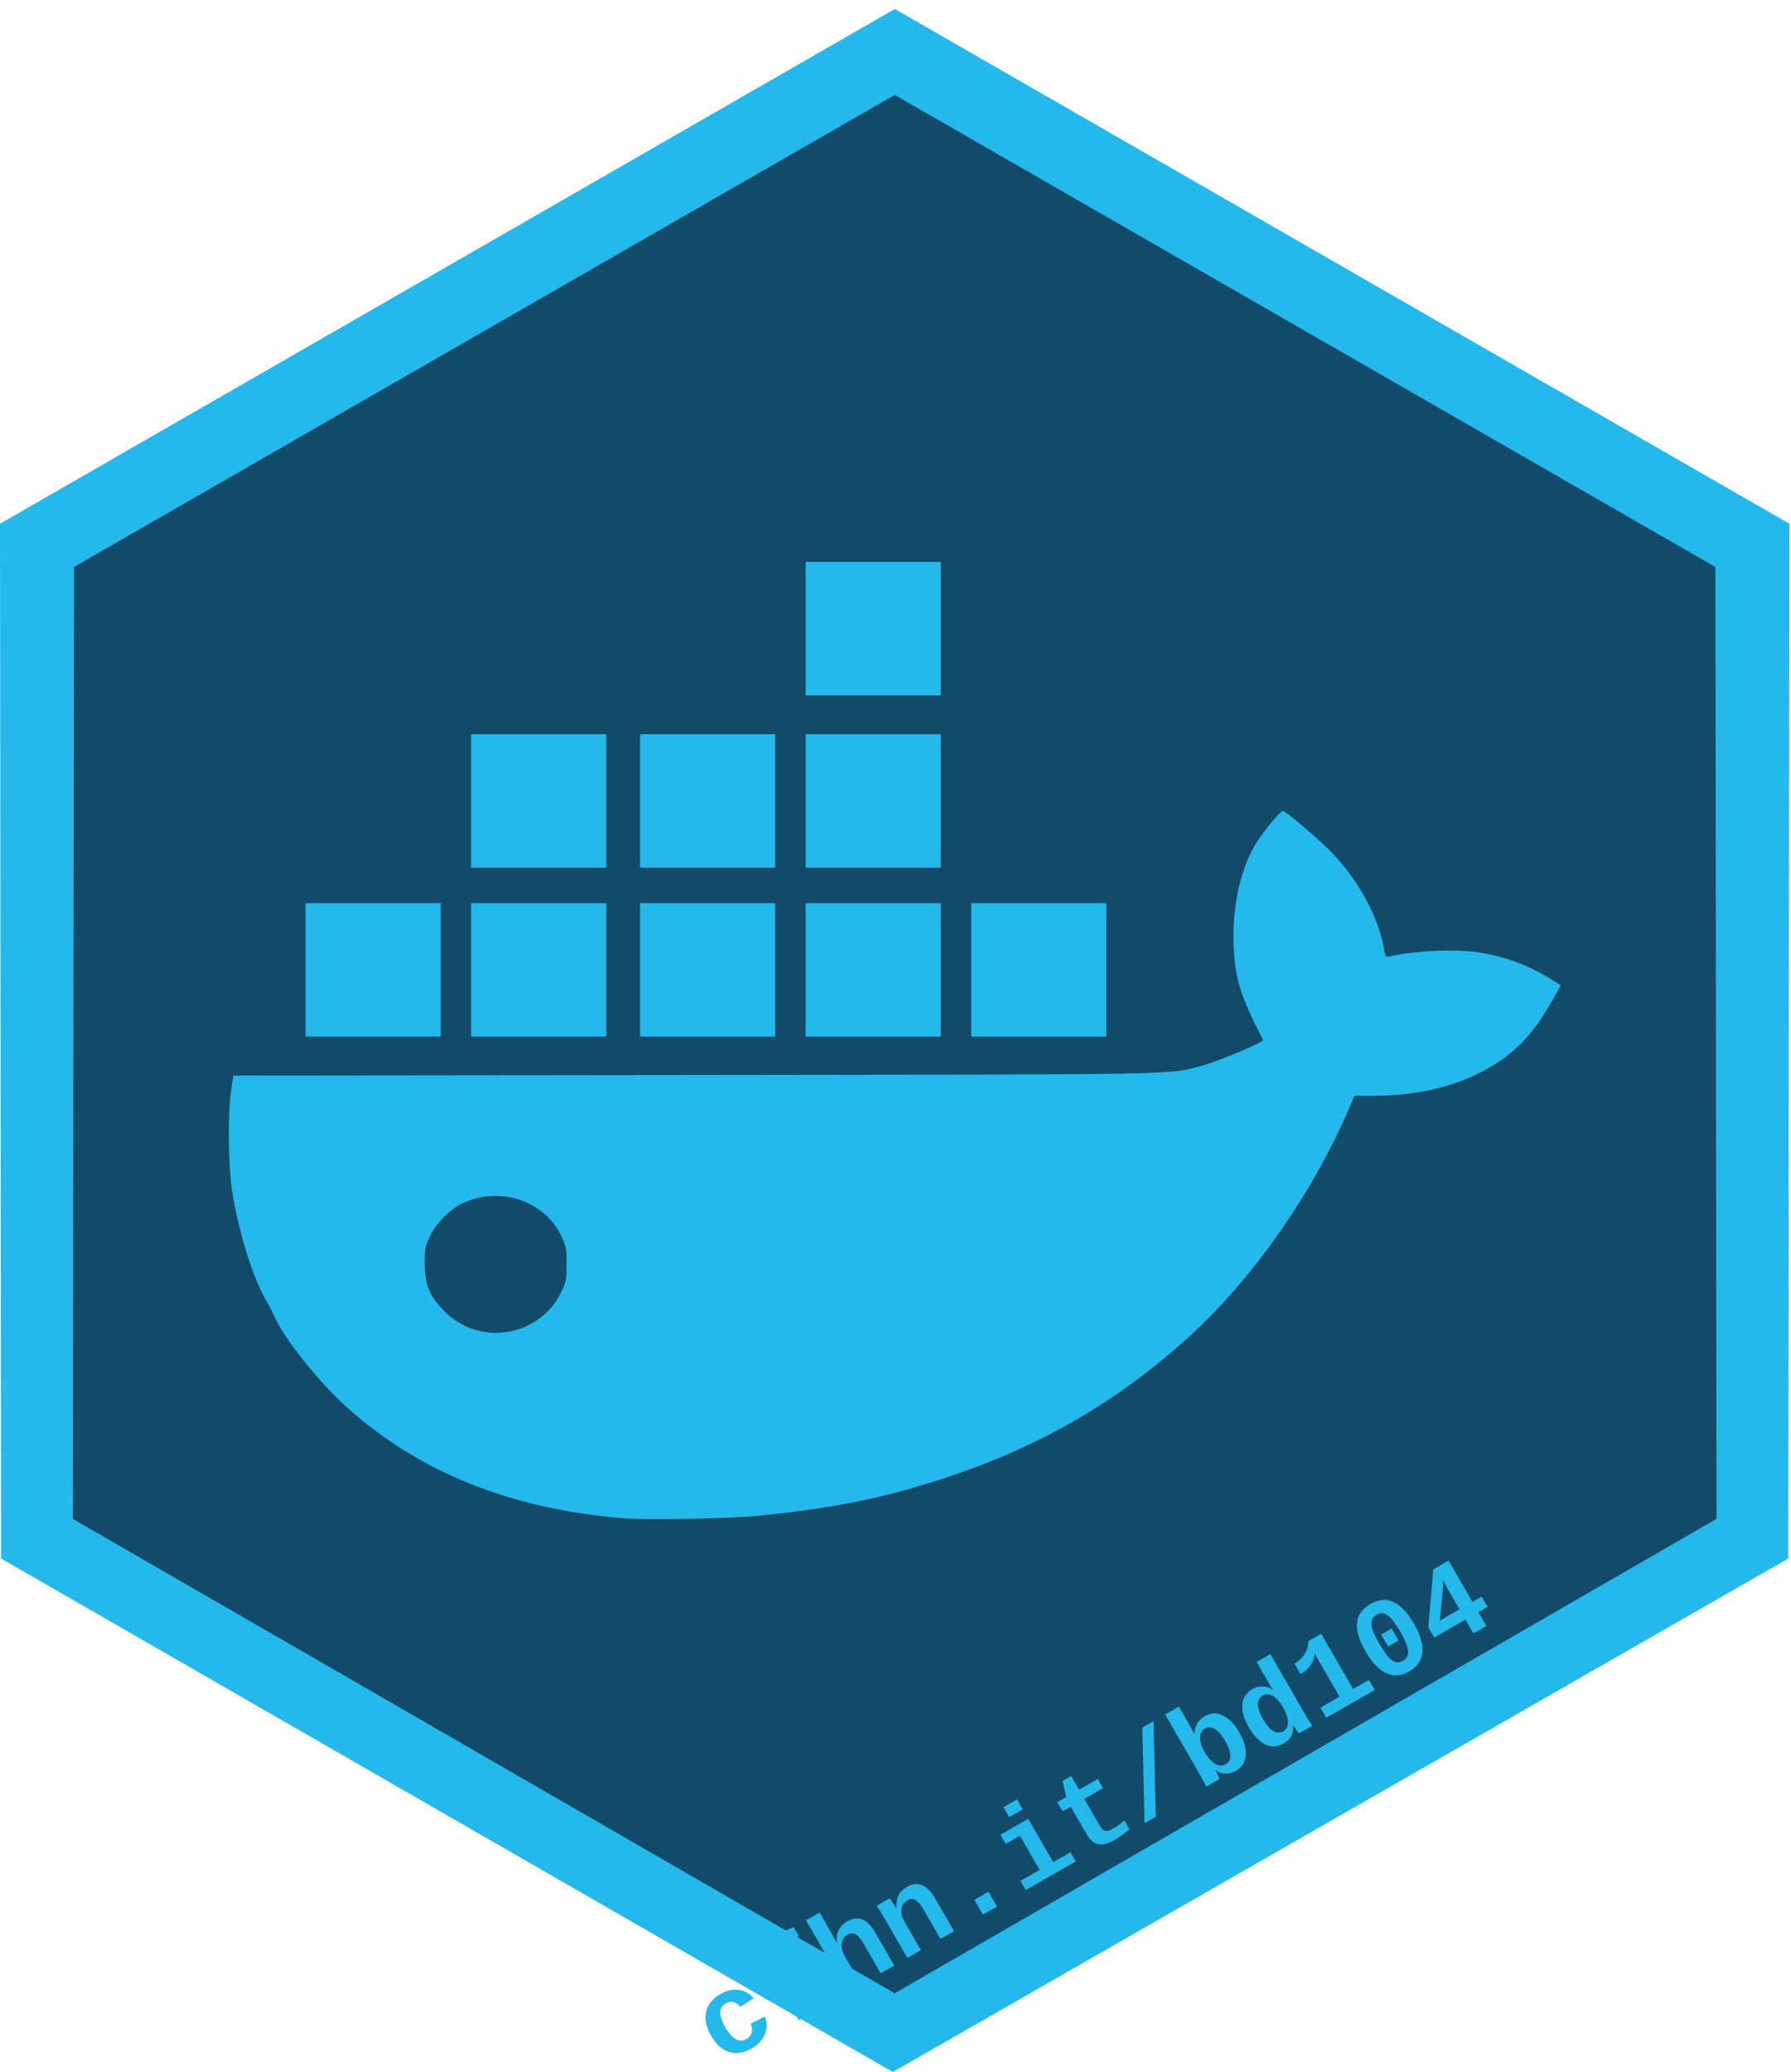
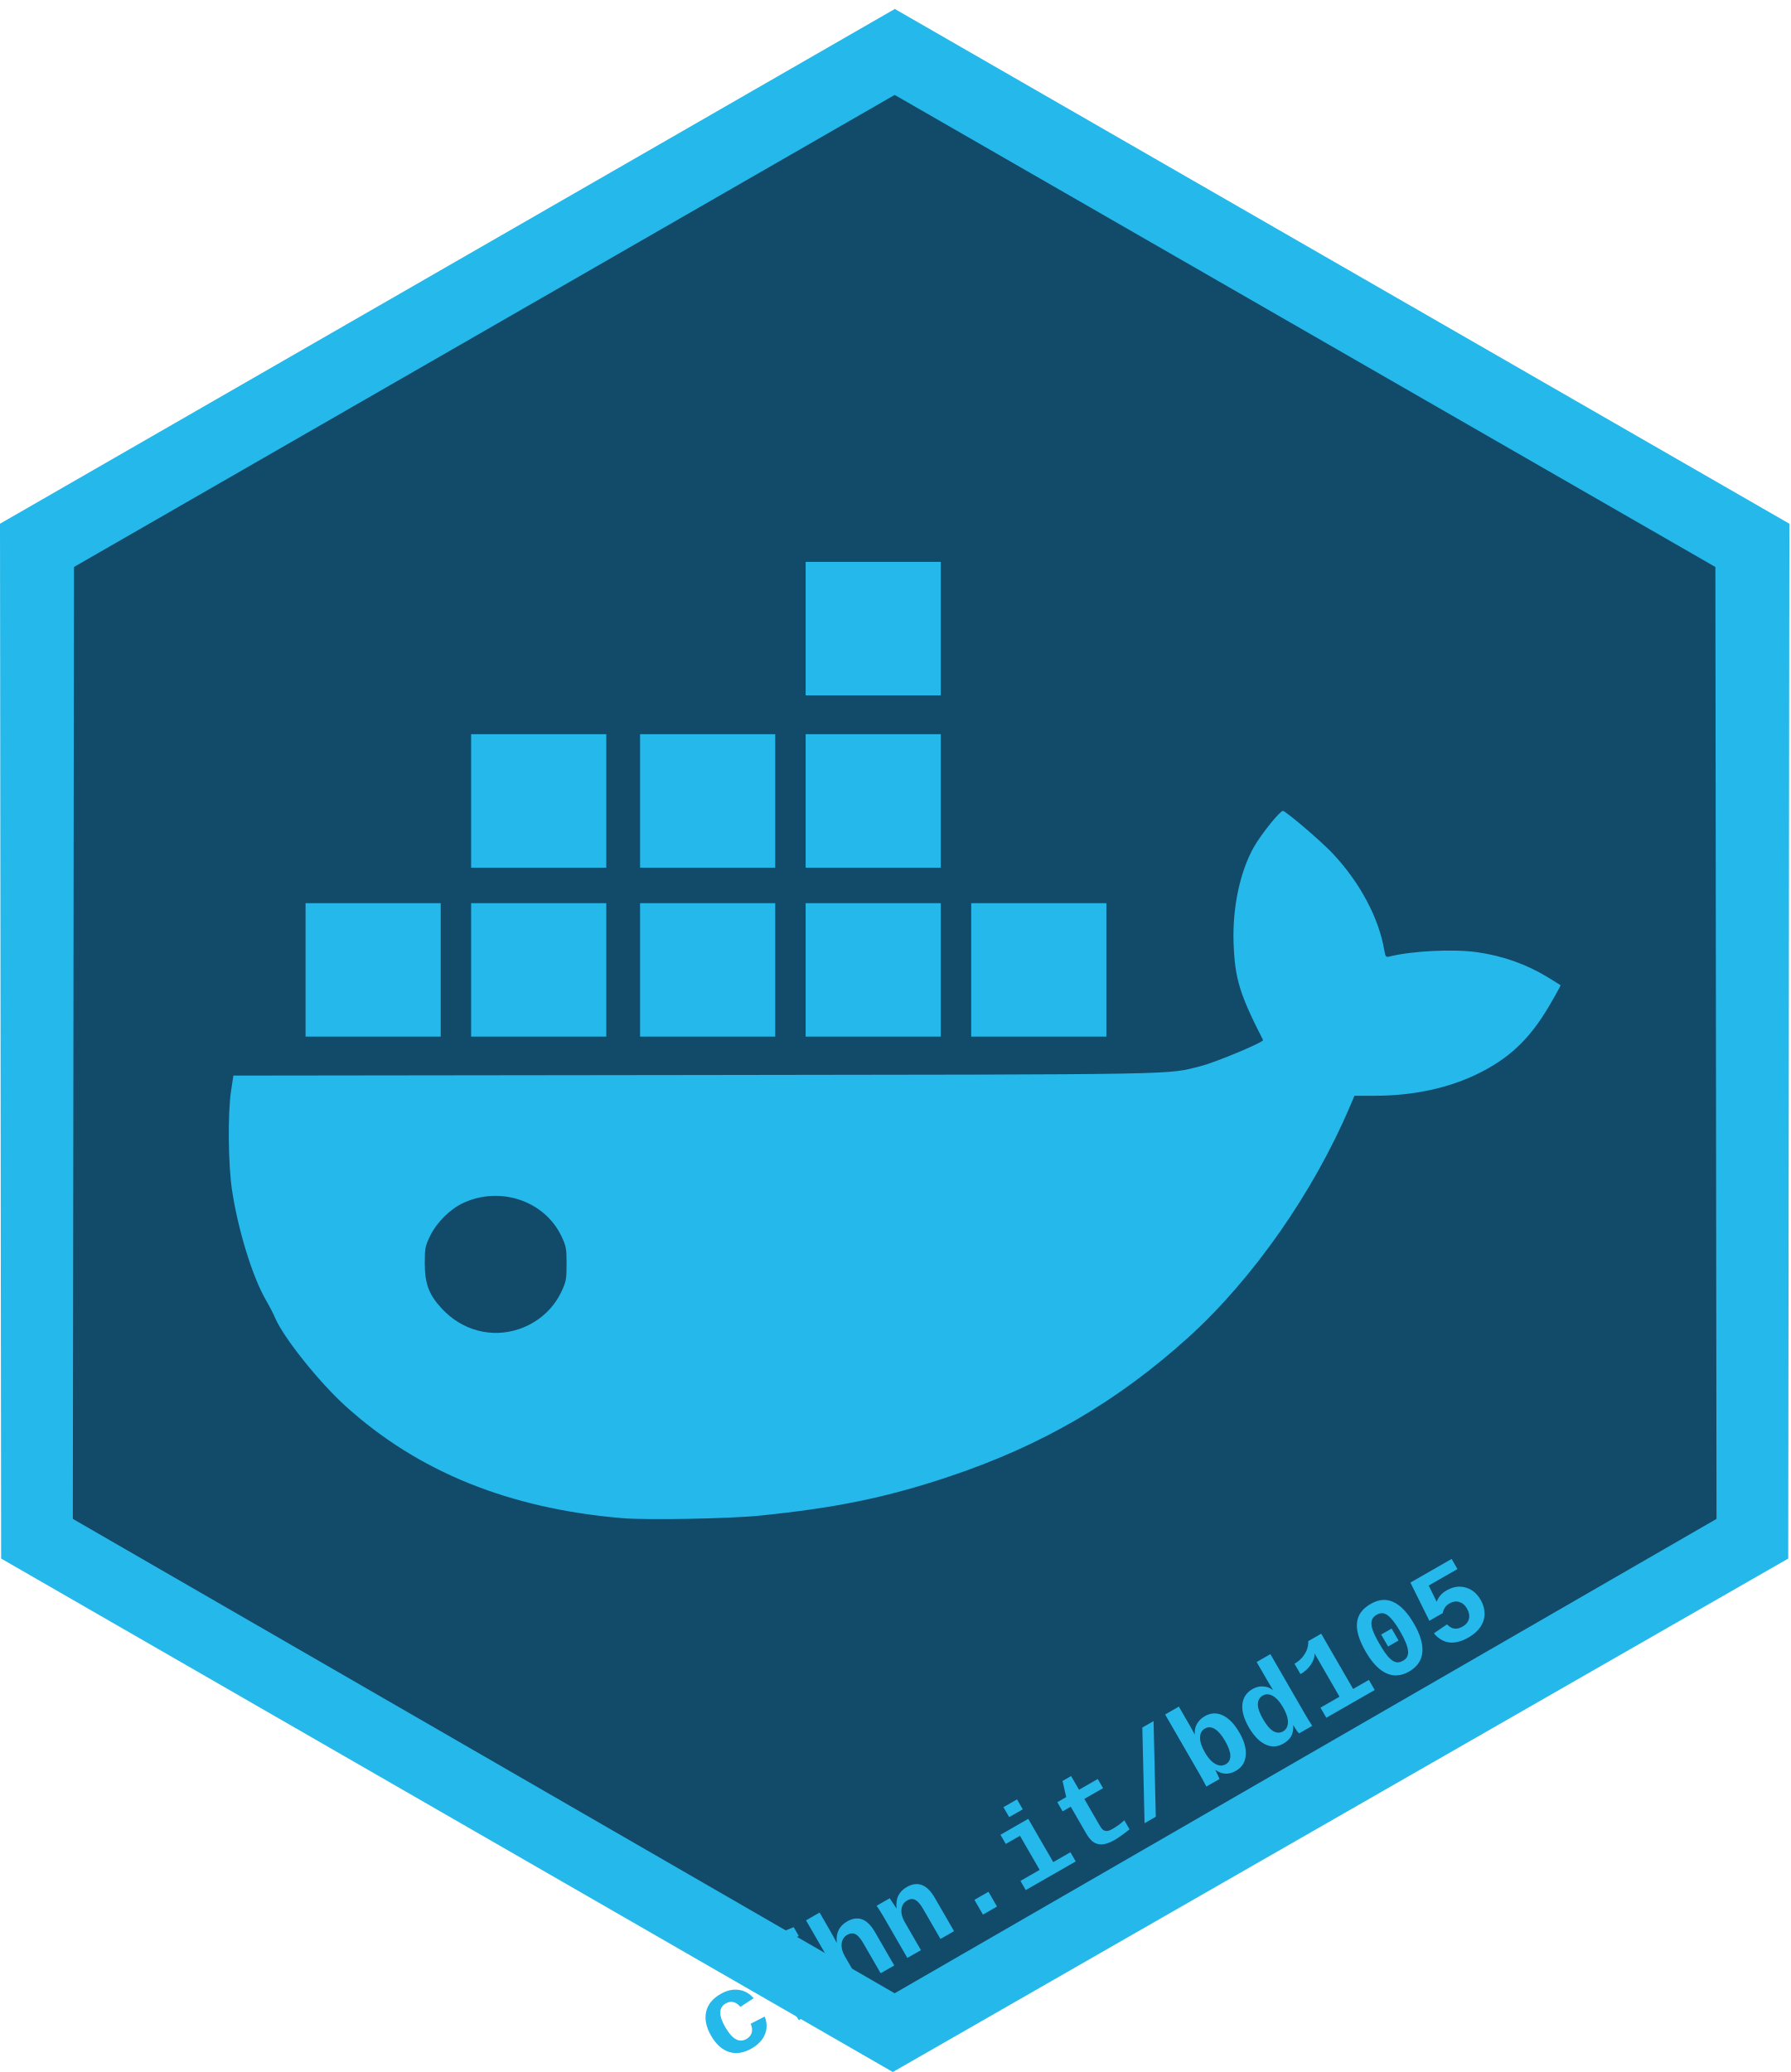
<svg xmlns="http://www.w3.org/2000/svg" width="4.39cm" height="5.08cm" viewBox="0 0 155.551 180" id="svg4532" version="1.1">
  <defs id="defs4534" />
  <g id="layer1" transform="translate(0,-872.3623)">
    <path d="m 77.308,876.88 c 0,0 -74.676,42.947 -74.876,42.947 0.201,0 1.004,83.888 0.803,83.888 0.201,0 74.876,44.954 74.676,44.954 0.201,0 74.073,-41.743 73.873,-41.743 0.201,0 1.405,-86.698 1.204,-86.698 0.201,0 -75.679,-43.349 -75.679,-43.349 z" id="svg_2-25" style="fill:#124a6a;stroke:#000000;stroke-width:0.602;stroke-miterlimit:4;stroke-dasharray:none;fill-opacity:1" />
    <g id="svgg-2" style="fill:#24b8eb;fill-opacity:1;stroke-width:1.501;stroke-miterlimit:4;stroke-dasharray:none" transform="matrix(0.4014817,0,0,0.4013776,-1.366633,865.6385)">
      <path style="fill:#24b8eb;fill-opacity:1;fill-rule:evenodd;stroke-width:1.501;stroke-miterlimit:4;stroke-dasharray:none" d="M 194.898,0.584 1.273,111.996 1.52,335.969 c 192.945,111.129 0,0 192.945,111.129 193.754,-111.129 0,0 193.754,-111.129 l 0.246,-223.973 z m -0.029,18.604 177.586,102.172 0.248,206.025 c -177.84,102.672 0,0 -177.84,102.672 L 17.033,327.385 l 0.25,-206.029 z" transform="translate(2.130536,18.10956)" id="path5-11" />
    </g>
-     <text xml:space="preserve" style="font-style:normal;font-variant:normal;font-weight:bold;font-stretch:normal;line-height:0%;font-family:'Courier New', Courier, monospace;-inkscape-font-specification:'Courier New, Courier, monospace Bold';text-align:center;letter-spacing:0px;word-spacing:0px;writing-mode:lr-tb;text-anchor:middle;fill:#8bc34a;fill-opacity:1;stroke:none;stroke-width:1.501;stroke-linecap:butt;stroke-linejoin:miter;stroke-miterlimit:4;stroke-dasharray:none;stroke-opacity:1;" x="-414.407" y="944.469" id="text4514" transform="matrix(0.8683635,-0.4978016,0.4996422,0.8651646,0,0)">
-       <tspan id="tspan4516" x="-414.407" y="944.469" style="font-style:normal;font-variant:normal;font-weight:bold;font-stretch:normal;font-size:9.975px;line-height:1.25;font-family:'Courier New', Courier, monospace;-inkscape-font-specification:'Courier New, Courier, monospace Bold';fill:#24b8eb;fill-opacity:1;stroke-width:1.501;stroke-miterlimit:4;stroke-dasharray:none">cfhn.it/bd104</tspan>
+     <text xml:space="preserve" style="font-style:normal;font-variant:normal;font-weight:bold;font-stretch:normal;line-height:0%;font-family:'Courier New', Courier, monospace;-inkscape-font-specification:'Courier New, Courier, monospace Bold';text-align:center;letter-spacing:0px;word-spacing:0px;writing-mode:lr-tb;text-anchor:middle;fill:#8bc34a;fill-opacity:1;stroke:none;stroke-width:1.501;stroke-linecap:butt;stroke-linejoin:miter;stroke-miterlimit:4;stroke-dasharray:none;stroke-opacity:1" x="-414.407" y="944.469" id="text4514" transform="matrix(0.8683635,-0.4978016,0.4996422,0.8651646,0,0)">
+       <tspan id="tspan4516" x="-414.407" y="944.469" style="font-style:normal;font-variant:normal;font-weight:bold;font-stretch:normal;font-size:9.975px;line-height:1.25;font-family:'Courier New', Courier, monospace;-inkscape-font-specification:'Courier New, Courier, monospace Bold';fill:#24b8eb;fill-opacity:1;stroke-width:1.501;stroke-miterlimit:4;stroke-dasharray:none">cfhn.it/bd105</tspan>
    </text>
    <text xml:space="preserve" style="font-style:normal;font-variant:normal;font-weight:normal;font-stretch:normal;line-height:0%;font-family:sans-serif;-inkscape-font-specification:'sans-serif, Normal';text-align:center;letter-spacing:0px;word-spacing:0px;writing-mode:lr-tb;text-anchor:middle;fill:#000000;fill-opacity:1;stroke:none;stroke-width:1px;stroke-linecap:butt;stroke-linejoin:miter;stroke-opacity:1" x="51.264" y="952.682" id="text5699">
      <tspan id="tspan5701" x="54.34" y="952.682" style="font-size:17.5px;line-height:1.25"> </tspan>
    </text>
    <path style="fill:#24b8eb;fill-opacity:1" d="m 54.055,1004.249 c -9.85,-0.834 -17.751,-4.037 -24.051,-9.749 -2.304,-2.089 -5.362,-5.921 -6.102,-7.646 -0.161,-0.376 -0.513,-1.059 -0.783,-1.519 -1.179,-2.012 -2.455,-6.152 -2.97,-9.636 -0.328,-2.219 -0.369,-6.627 -0.079,-8.545 l 0.204,-1.353 40.232,-0.049 c 42.969,-0.052 40.792,-0.013 43.816,-0.778 1.295,-0.328 5.495,-2.084 5.405,-2.261 -2.029,-3.97 -2.444,-5.327 -2.559,-8.369 -0.116,-3.071 0.54,-6.217 1.744,-8.366 0.645,-1.151 2.341,-3.252 2.558,-3.169 0.408,0.157 3.281,2.617 4.262,3.65 2.378,2.504 4.063,5.651 4.525,8.448 0.092,0.557 0.144,0.626 0.42,0.557 1.982,-0.497 5.582,-0.676 7.654,-0.38 2.218,0.317 4.236,1.029 6.086,2.147 0.608,0.368 1.128,0.689 1.155,0.714 0.027,0.025 -0.425,0.85 -1.005,1.833 -1.707,2.895 -3.507,4.584 -6.318,5.93 -2.529,1.211 -5.563,1.846 -8.814,1.846 l -1.768,0 -0.389,0.917 c -3.17,7.467 -8.438,15 -14.033,20.065 -6.182,5.596 -12.781,9.432 -20.855,12.122 -5.404,1.801 -9.762,2.698 -16.365,3.369 -2.655,0.27 -9.836,0.404 -11.971,0.223 z m -8.941,-16.436 c 1.628,-0.558 2.93,-1.706 3.644,-3.212 0.423,-0.893 0.463,-1.102 0.463,-2.444 0,-1.341 -0.04,-1.55 -0.457,-2.422 -1.461,-3.051 -5.29,-4.349 -8.498,-2.88 -1.142,0.523 -2.33,1.699 -2.898,2.869 -0.426,0.878 -0.468,1.09 -0.467,2.359 0.001,1.792 0.356,2.746 1.47,3.949 1.781,1.924 4.348,2.602 6.745,1.78 z m -18.57,-31.194 0,-5.798 5.871,0 5.871,0 0,5.798 0,5.798 -5.871,0 -5.871,0 0,-5.798 z m 14.384,0 0,-5.798 5.871,0 5.871,0 0,5.798 0,5.798 -5.871,0 -5.871,0 0,-5.798 z m 14.677,0 0,-5.798 5.871,0 5.871,0 0,5.798 0,5.798 -5.871,0 -5.871,0 0,-5.798 z m 14.384,0 0,-5.798 5.871,0 5.871,0 0,5.798 0,5.798 -5.871,0 -5.871,0 0,-5.798 z m 14.384,0 0,-5.798 5.871,0 5.871,0 0,5.798 0,5.798 -5.871,0 -5.871,0 0,-5.798 z m -43.445,-14.677 0,-5.798 5.871,0 5.871,0 0,5.798 0,5.798 -5.871,0 -5.871,0 0,-5.798 z m 14.677,0 0,-5.798 5.871,0 5.871,0 0,5.798 0,5.798 -5.871,0 -5.871,0 0,-5.798 z m 14.384,0 0,-5.798 5.871,0 5.871,0 0,5.798 0,5.798 -5.871,0 -5.871,0 0,-5.798 z m 0,-14.971 0,-5.798 5.871,0 5.871,0 0,5.798 0,5.798 -5.871,0 -5.871,0 0,-5.798 z" id="path4162" />
  </g>
</svg>
